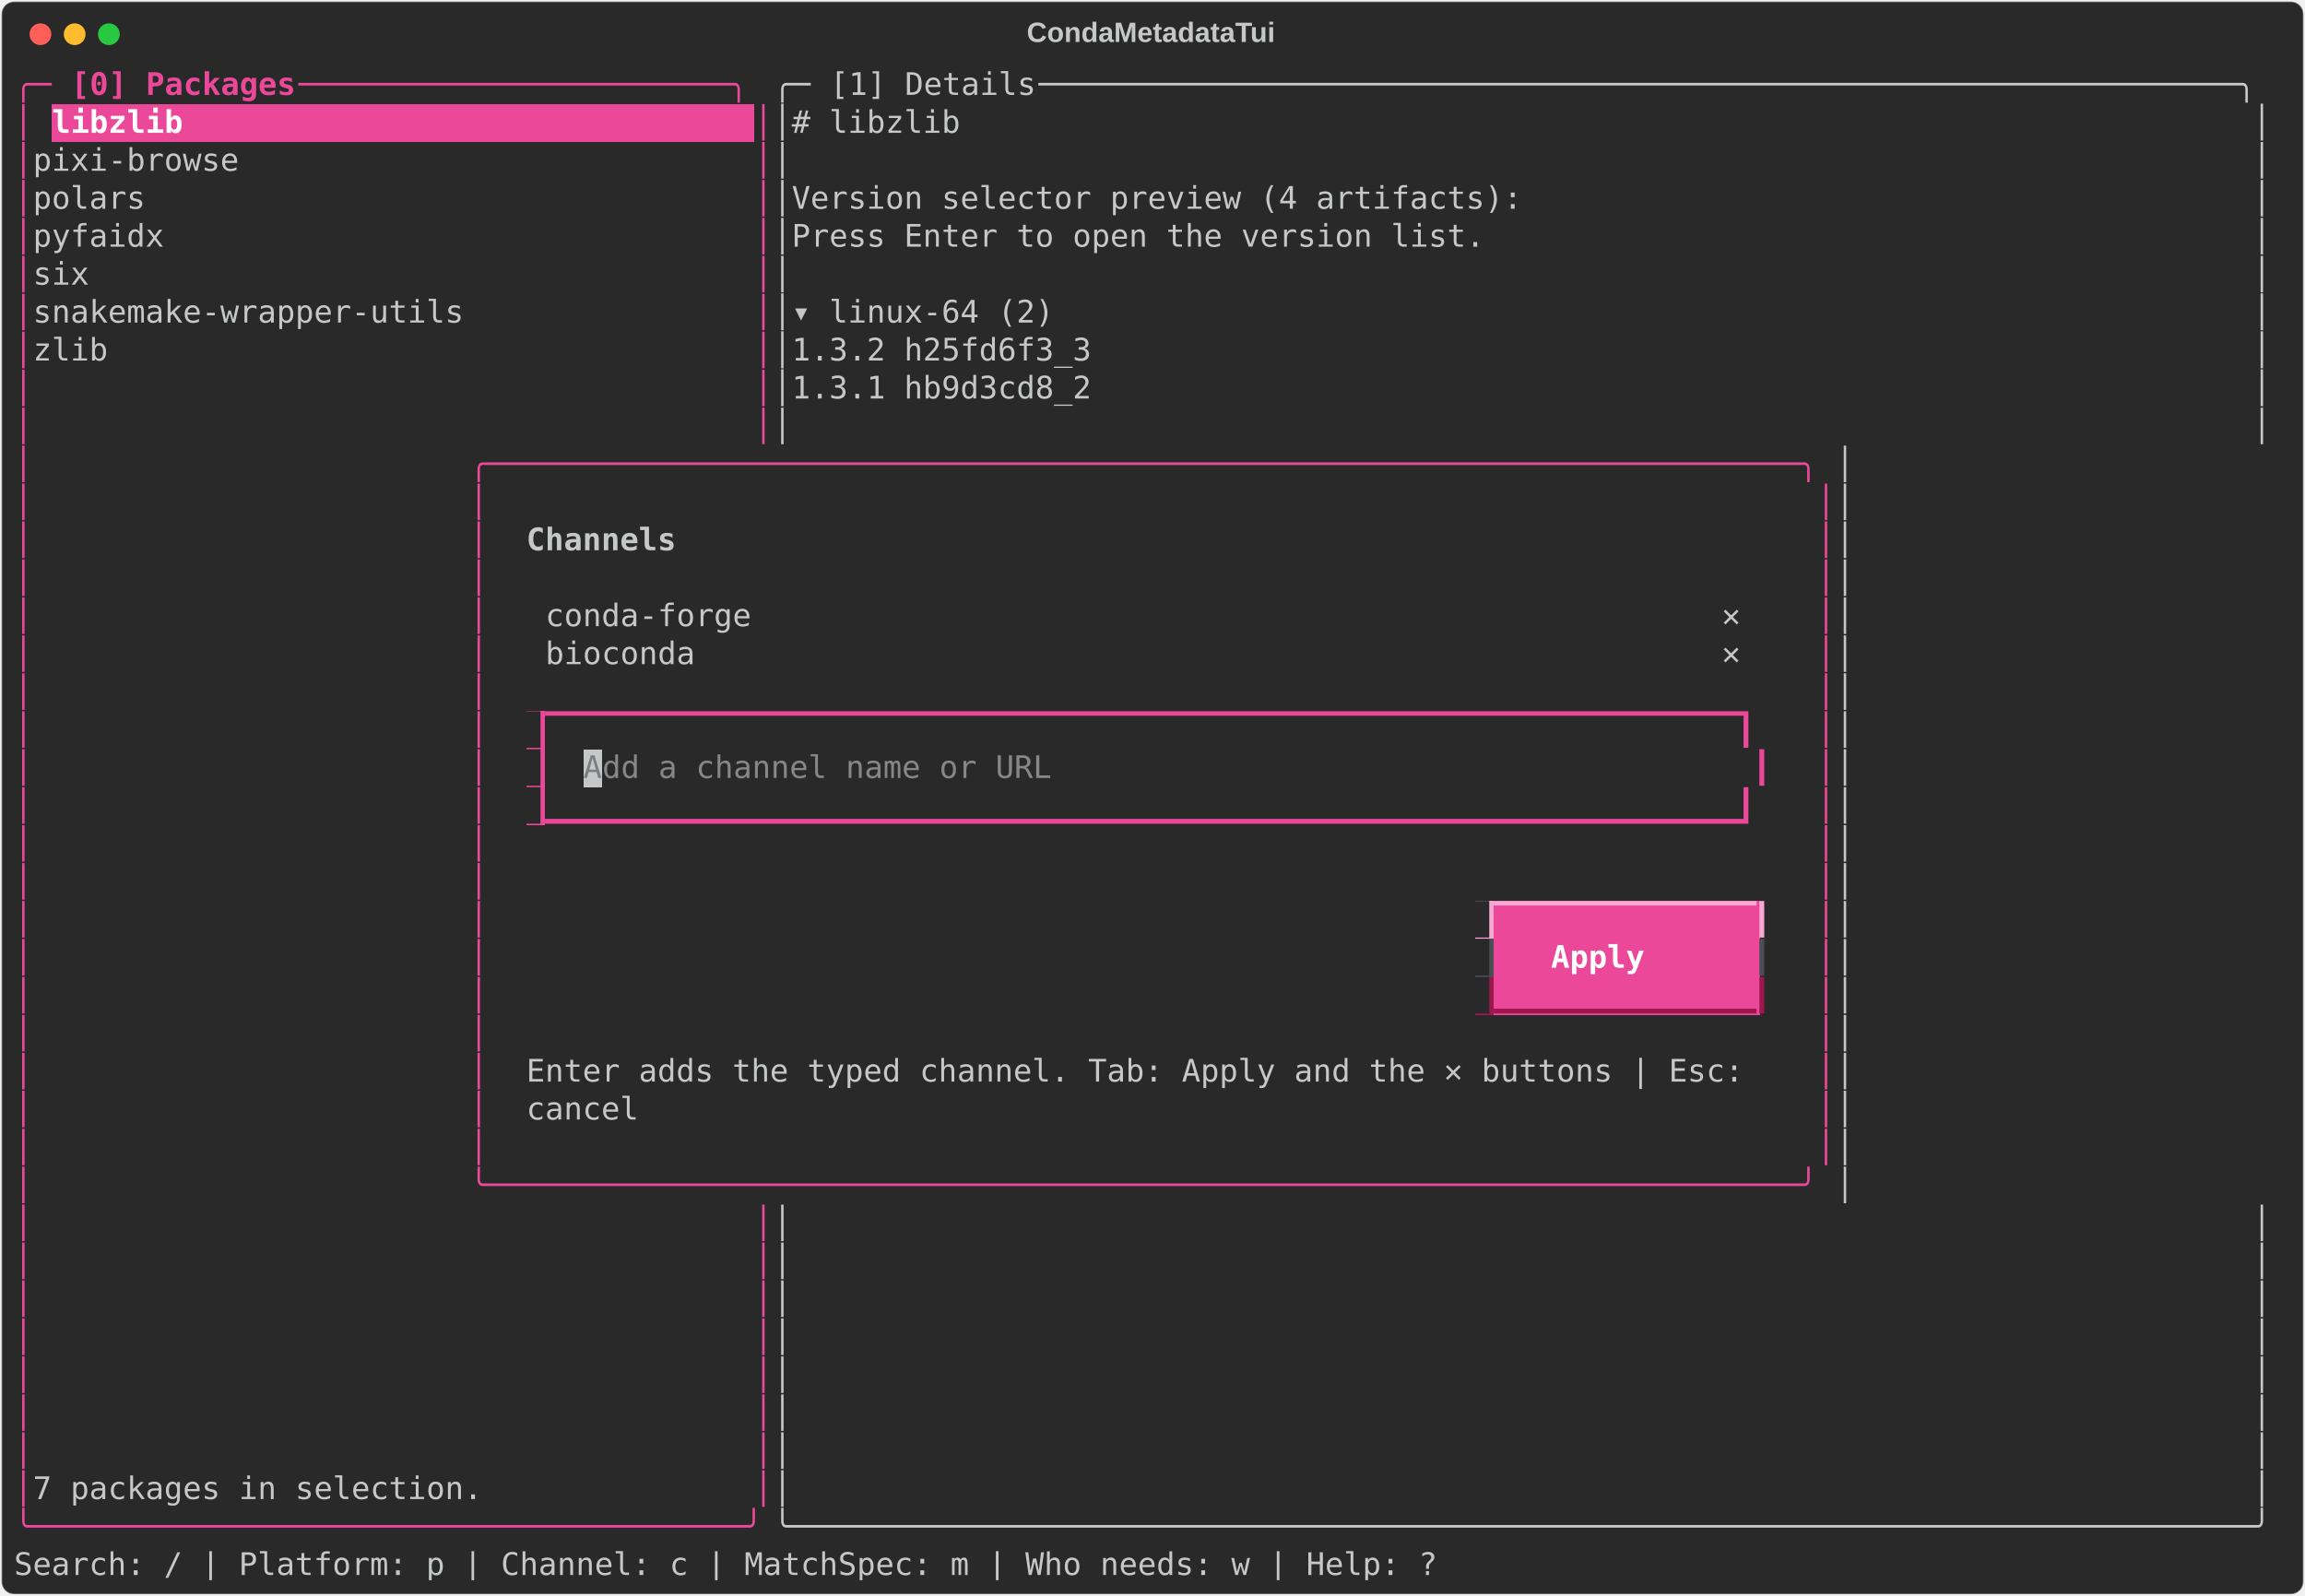
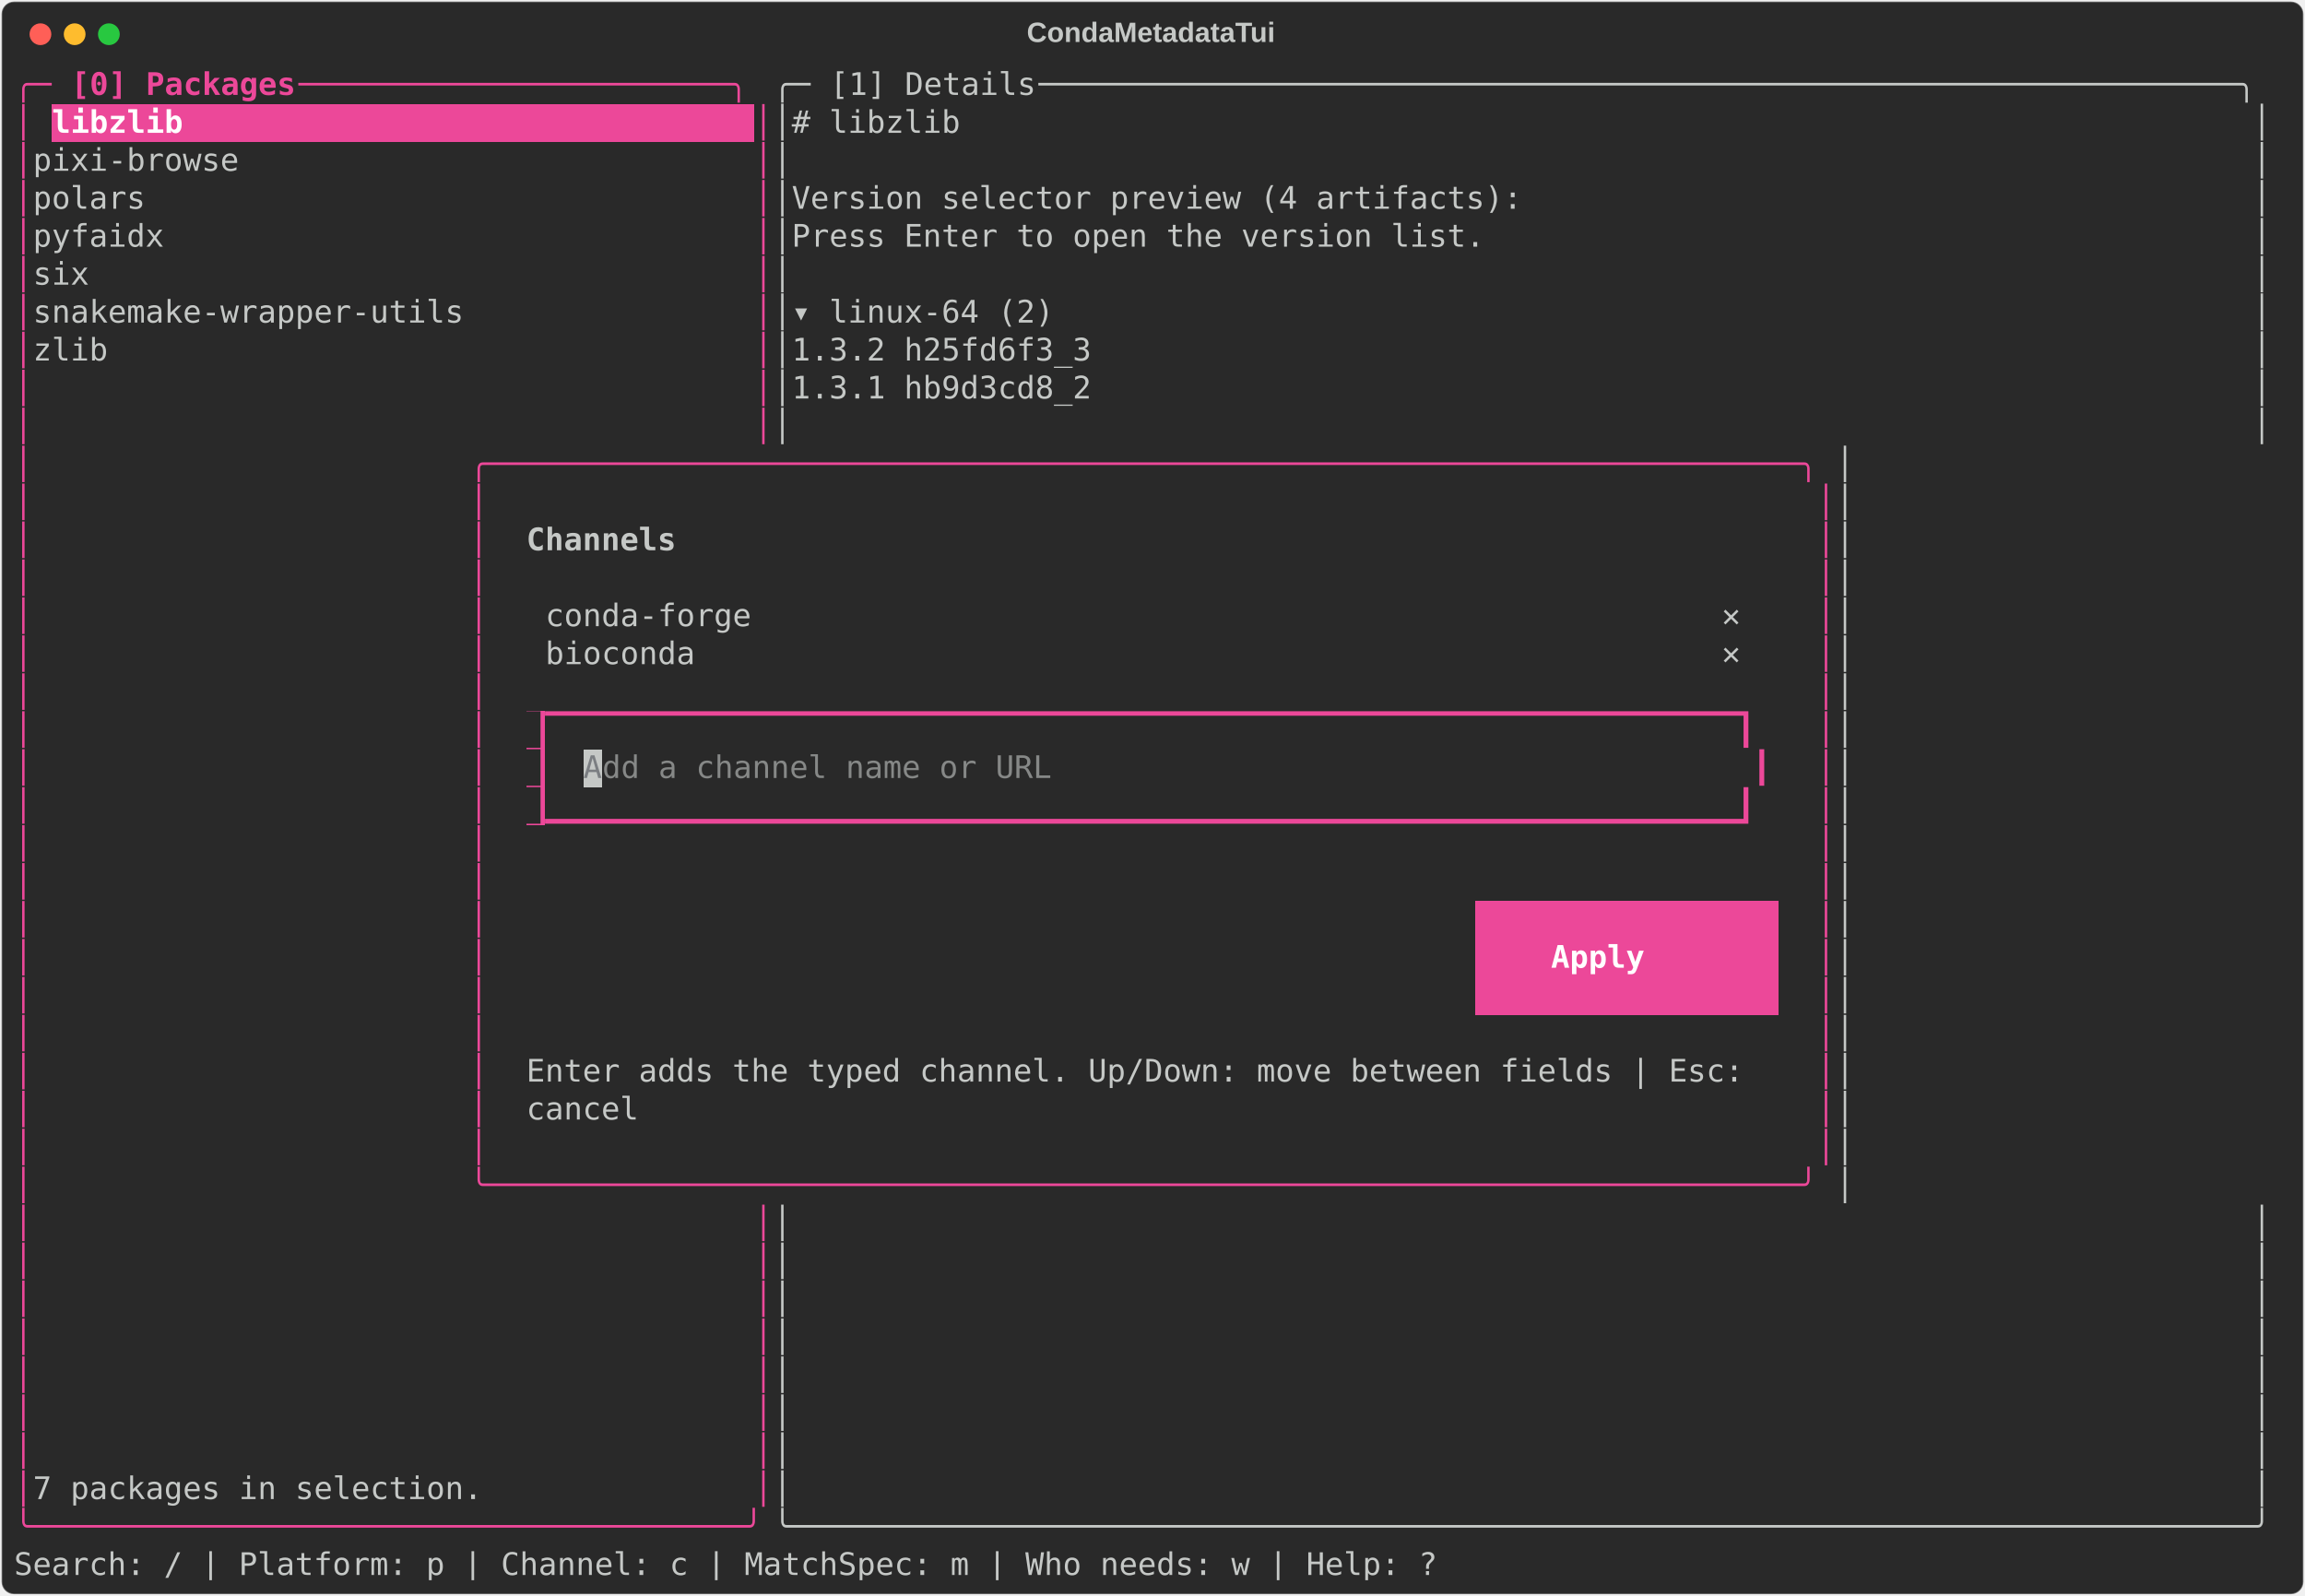
<svg xmlns="http://www.w3.org/2000/svg" class="rich-terminal" viewBox="0 0 1482 1026.0">
  <style>

    @font-face {
        font-family: "Fira Code";
        src: local("FiraCode-Regular"),
                url("https://cdnjs.cloudflare.com/ajax/libs/firacode/6.2.0/woff2/FiraCode-Regular.woff2") format("woff2"),
                url("https://cdnjs.cloudflare.com/ajax/libs/firacode/6.2.0/woff/FiraCode-Regular.woff") format("woff");
        font-style: normal;
        font-weight: 400;
    }
    @font-face {
        font-family: "Fira Code";
        src: local("FiraCode-Bold"),
                url("https://cdnjs.cloudflare.com/ajax/libs/firacode/6.2.0/woff2/FiraCode-Bold.woff2") format("woff2"),
                url("https://cdnjs.cloudflare.com/ajax/libs/firacode/6.2.0/woff/FiraCode-Bold.woff") format("woff");
        font-style: bold;
        font-weight: 700;
    }

    .terminal-matrix {
        font-family: Fira Code, monospace;
        font-size: 20px;
        line-height: 24.4px;
        font-variant-east-asian: full-width;
    }

    .terminal-title {
        font-size: 18px;
        font-weight: bold;
        font-family: arial;
    }

    .terminal-r1 { fill: #ec4899 }
.terminal-r2 { fill: #ec4899;font-weight: bold }
.terminal-r3 { fill: #c5c8c6 }
.terminal-r4 { fill: #ffffff;font-weight: bold }
.terminal-r5 { fill: #c5c8c6;font-weight: bold }
.terminal-r6 { fill: #292929 }
.terminal-r7 { fill: #7b7e82 }
.terminal-r8 { fill: #868887 }
.terminal-r9 { fill: #cc555a }
- .terminal-r10 { fill: #f9a8d4 }
- .terminal-r11 { fill: #4b4e55 }
- .terminal-r12 { fill: #9d174d }
    </style>
  <defs>
    <clipPath id="terminal-clip-terminal">
      <rect x="0" y="0" width="1463.0" height="975.0" />
    </clipPath>
    <clipPath id="terminal-line-0">
      <rect x="0" y="1.5" width="1464" height="24.65" />
    </clipPath>
    <clipPath id="terminal-line-1">
      <rect x="0" y="25.9" width="1464" height="24.65" />
    </clipPath>
    <clipPath id="terminal-line-2">
      <rect x="0" y="50.3" width="1464" height="24.65" />
    </clipPath>
    <clipPath id="terminal-line-3">
      <rect x="0" y="74.7" width="1464" height="24.65" />
    </clipPath>
    <clipPath id="terminal-line-4">
      <rect x="0" y="99.1" width="1464" height="24.65" />
    </clipPath>
    <clipPath id="terminal-line-5">
      <rect x="0" y="123.5" width="1464" height="24.65" />
    </clipPath>
    <clipPath id="terminal-line-6">
      <rect x="0" y="147.9" width="1464" height="24.65" />
    </clipPath>
    <clipPath id="terminal-line-7">
      <rect x="0" y="172.3" width="1464" height="24.65" />
    </clipPath>
    <clipPath id="terminal-line-8">
      <rect x="0" y="196.7" width="1464" height="24.65" />
    </clipPath>
    <clipPath id="terminal-line-9">
      <rect x="0" y="221.1" width="1464" height="24.65" />
    </clipPath>
    <clipPath id="terminal-line-10">
      <rect x="0" y="245.5" width="1464" height="24.65" />
    </clipPath>
    <clipPath id="terminal-line-11">
      <rect x="0" y="269.9" width="1464" height="24.65" />
    </clipPath>
    <clipPath id="terminal-line-12">
      <rect x="0" y="294.3" width="1464" height="24.65" />
    </clipPath>
    <clipPath id="terminal-line-13">
      <rect x="0" y="318.7" width="1464" height="24.65" />
    </clipPath>
    <clipPath id="terminal-line-14">
      <rect x="0" y="343.1" width="1464" height="24.65" />
    </clipPath>
    <clipPath id="terminal-line-15">
      <rect x="0" y="367.5" width="1464" height="24.65" />
    </clipPath>
    <clipPath id="terminal-line-16">
      <rect x="0" y="391.9" width="1464" height="24.65" />
    </clipPath>
    <clipPath id="terminal-line-17">
      <rect x="0" y="416.3" width="1464" height="24.65" />
    </clipPath>
    <clipPath id="terminal-line-18">
      <rect x="0" y="440.7" width="1464" height="24.65" />
    </clipPath>
    <clipPath id="terminal-line-19">
      <rect x="0" y="465.1" width="1464" height="24.65" />
    </clipPath>
    <clipPath id="terminal-line-20">
      <rect x="0" y="489.5" width="1464" height="24.65" />
    </clipPath>
    <clipPath id="terminal-line-21">
      <rect x="0" y="513.9" width="1464" height="24.65" />
    </clipPath>
    <clipPath id="terminal-line-22">
      <rect x="0" y="538.3" width="1464" height="24.65" />
    </clipPath>
    <clipPath id="terminal-line-23">
      <rect x="0" y="562.7" width="1464" height="24.65" />
    </clipPath>
    <clipPath id="terminal-line-24">
      <rect x="0" y="587.1" width="1464" height="24.65" />
    </clipPath>
    <clipPath id="terminal-line-25">
      <rect x="0" y="611.5" width="1464" height="24.65" />
    </clipPath>
    <clipPath id="terminal-line-26">
      <rect x="0" y="635.9" width="1464" height="24.65" />
    </clipPath>
    <clipPath id="terminal-line-27">
      <rect x="0" y="660.3" width="1464" height="24.65" />
    </clipPath>
    <clipPath id="terminal-line-28">
      <rect x="0" y="684.7" width="1464" height="24.65" />
    </clipPath>
    <clipPath id="terminal-line-29">
      <rect x="0" y="709.1" width="1464" height="24.65" />
    </clipPath>
    <clipPath id="terminal-line-30">
      <rect x="0" y="733.5" width="1464" height="24.65" />
    </clipPath>
    <clipPath id="terminal-line-31">
      <rect x="0" y="757.9" width="1464" height="24.65" />
    </clipPath>
    <clipPath id="terminal-line-32">
      <rect x="0" y="782.3" width="1464" height="24.65" />
    </clipPath>
    <clipPath id="terminal-line-33">
      <rect x="0" y="806.7" width="1464" height="24.65" />
    </clipPath>
    <clipPath id="terminal-line-34">
      <rect x="0" y="831.1" width="1464" height="24.65" />
    </clipPath>
    <clipPath id="terminal-line-35">
      <rect x="0" y="855.5" width="1464" height="24.65" />
    </clipPath>
    <clipPath id="terminal-line-36">
      <rect x="0" y="879.9" width="1464" height="24.65" />
    </clipPath>
    <clipPath id="terminal-line-37">
      <rect x="0" y="904.3" width="1464" height="24.65" />
    </clipPath>
    <clipPath id="terminal-line-38">
      <rect x="0" y="928.7" width="1464" height="24.65" />
    </clipPath>
  </defs>
  <rect fill="#292929" stroke="rgba(255,255,255,0.35)" stroke-width="1" x="1" y="1" width="1480" height="1024" rx="8" />
  <text class="terminal-title" fill="#c5c8c6" text-anchor="middle" x="740" y="27">CondaMetadataTui</text>
  <g transform="translate(26,22)">
    <circle cx="0" cy="0" r="7" fill="#ff5f57" />
    <circle cx="22" cy="0" r="7" fill="#febc2e" />
    <circle cx="44" cy="0" r="7" fill="#28c840" />
  </g>
  <g transform="translate(9, 41)" clip-path="url(#terminal-clip-terminal)">
    <rect fill="#ec4899" x="24.4" y="25.9" width="451.4" height="24.65" shape-rendering="crispEdges" />
    <rect fill="#ec4899" x="329.4" y="416.3" width="12.2" height="24.65" shape-rendering="crispEdges" />
    <rect fill="#ec4899" x="329.4" y="440.7" width="12.2" height="24.65" shape-rendering="crispEdges" />
    <rect fill="#c5c8c6" x="366" y="440.7" width="12.2" height="24.65" shape-rendering="crispEdges" />
    <rect fill="#ec4899" x="329.4" y="465.1" width="12.2" height="24.65" shape-rendering="crispEdges" />
-     <rect fill="#f9a8d4" x="939.4" y="538.3" width="12.2" height="24.65" shape-rendering="crispEdges" />
-     <rect fill="#ec4899" x="951.6" y="538.3" width="170.8" height="24.65" shape-rendering="crispEdges" />
-     <rect fill="#4b4e55" x="939.4" y="562.7" width="12.2" height="24.65" shape-rendering="crispEdges" />
-     <rect fill="#ec4899" x="951.6" y="562.7" width="36.6" height="24.65" shape-rendering="crispEdges" />
+     <rect fill="#ec4899" x="939.4" y="538.3" width="24.4" height="24.65" shape-rendering="crispEdges" />
+     <rect fill="#ec4899" x="963.8" y="538.3" width="146.4" height="24.65" shape-rendering="crispEdges" />
+     <rect fill="#ec4899" x="1110.2" y="538.3" width="24.4" height="24.65" shape-rendering="crispEdges" />
+     <rect fill="#ec4899" x="939.4" y="562.7" width="48.8" height="24.65" shape-rendering="crispEdges" />
    <rect fill="#ec4899" x="988.2" y="562.7" width="85.4" height="24.65" shape-rendering="crispEdges" />
-     <rect fill="#ec4899" x="1073.6" y="562.7" width="48.8" height="24.65" shape-rendering="crispEdges" />
-     <rect fill="#9d174d" x="939.4" y="587.1" width="12.2" height="24.65" shape-rendering="crispEdges" />
-     <rect fill="#ec4899" x="951.6" y="587.1" width="170.8" height="24.65" shape-rendering="crispEdges" />
+     <rect fill="#ec4899" x="1073.6" y="562.7" width="61" height="24.65" shape-rendering="crispEdges" />
+     <rect fill="#ec4899" x="939.4" y="587.1" width="24.4" height="24.65" shape-rendering="crispEdges" />
+     <rect fill="#ec4899" x="963.8" y="587.1" width="146.4" height="24.65" shape-rendering="crispEdges" />
+     <rect fill="#ec4899" x="1110.2" y="587.1" width="24.4" height="24.65" shape-rendering="crispEdges" />
    <g class="terminal-matrix">
      <text class="terminal-r1" x="0" y="20" textLength="36.6" clip-path="url(#terminal-line-0)">╭─ </text>
      <text class="terminal-r2" x="36.6" y="20" textLength="146.4" clip-path="url(#terminal-line-0)">[0] Packages</text>
      <text class="terminal-r1" x="183" y="20" textLength="305" clip-path="url(#terminal-line-0)"> ───────────────────────╮</text>
      <text class="terminal-r3" x="488" y="20" textLength="36.6" clip-path="url(#terminal-line-0)">╭─ </text>
      <text class="terminal-r3" x="524.6" y="20" textLength="134.2" clip-path="url(#terminal-line-0)">[1] Details</text>
      <text class="terminal-r3" x="658.8" y="20" textLength="805.2" clip-path="url(#terminal-line-0)"> ────────────────────────────────────────────────────────────────╮</text>
      <text class="terminal-r3" x="1464" y="20" textLength="12.2" clip-path="url(#terminal-line-0)">
</text>
      <text class="terminal-r1" x="0" y="44.4" textLength="12.2" clip-path="url(#terminal-line-1)">│</text>
      <text class="terminal-r4" x="24.4" y="44.4" textLength="451.4" clip-path="url(#terminal-line-1)">libzlib                              </text>
      <text class="terminal-r1" x="475.8" y="44.4" textLength="12.2" clip-path="url(#terminal-line-1)">│</text>
      <text class="terminal-r3" x="488" y="44.4" textLength="976" clip-path="url(#terminal-line-1)">│# libzlib                                                                     │</text>
      <text class="terminal-r3" x="1464" y="44.4" textLength="12.2" clip-path="url(#terminal-line-1)">
</text>
      <text class="terminal-r1" x="0" y="68.8" textLength="12.2" clip-path="url(#terminal-line-2)">│</text>
      <text class="terminal-r3" x="12.2" y="68.8" textLength="463.6" clip-path="url(#terminal-line-2)"> pixi-browse                          </text>
      <text class="terminal-r1" x="475.8" y="68.8" textLength="12.2" clip-path="url(#terminal-line-2)">│</text>
      <text class="terminal-r3" x="488" y="68.8" textLength="976" clip-path="url(#terminal-line-2)">│                                                                              │</text>
      <text class="terminal-r3" x="1464" y="68.8" textLength="12.2" clip-path="url(#terminal-line-2)">
</text>
      <text class="terminal-r1" x="0" y="93.2" textLength="12.2" clip-path="url(#terminal-line-3)">│</text>
      <text class="terminal-r3" x="12.2" y="93.2" textLength="463.6" clip-path="url(#terminal-line-3)"> polars                               </text>
      <text class="terminal-r1" x="475.8" y="93.2" textLength="12.2" clip-path="url(#terminal-line-3)">│</text>
      <text class="terminal-r3" x="488" y="93.2" textLength="976" clip-path="url(#terminal-line-3)">│Version selector preview (4 artifacts):                                       │</text>
      <text class="terminal-r3" x="1464" y="93.2" textLength="12.2" clip-path="url(#terminal-line-3)">
</text>
      <text class="terminal-r1" x="0" y="117.6" textLength="12.2" clip-path="url(#terminal-line-4)">│</text>
      <text class="terminal-r3" x="12.2" y="117.6" textLength="463.6" clip-path="url(#terminal-line-4)"> pyfaidx                              </text>
      <text class="terminal-r1" x="475.8" y="117.6" textLength="12.2" clip-path="url(#terminal-line-4)">│</text>
      <text class="terminal-r3" x="488" y="117.6" textLength="976" clip-path="url(#terminal-line-4)">│Press Enter to open the version list.                                         │</text>
      <text class="terminal-r3" x="1464" y="117.6" textLength="12.2" clip-path="url(#terminal-line-4)">
</text>
      <text class="terminal-r1" x="0" y="142" textLength="12.2" clip-path="url(#terminal-line-5)">│</text>
      <text class="terminal-r3" x="12.2" y="142" textLength="463.6" clip-path="url(#terminal-line-5)"> six                                  </text>
      <text class="terminal-r1" x="475.8" y="142" textLength="12.2" clip-path="url(#terminal-line-5)">│</text>
      <text class="terminal-r3" x="488" y="142" textLength="976" clip-path="url(#terminal-line-5)">│                                                                              │</text>
      <text class="terminal-r3" x="1464" y="142" textLength="12.2" clip-path="url(#terminal-line-5)">
</text>
      <text class="terminal-r1" x="0" y="166.4" textLength="12.2" clip-path="url(#terminal-line-6)">│</text>
      <text class="terminal-r3" x="12.2" y="166.4" textLength="463.6" clip-path="url(#terminal-line-6)"> snakemake-wrapper-utils              </text>
      <text class="terminal-r1" x="475.8" y="166.4" textLength="12.2" clip-path="url(#terminal-line-6)">│</text>
      <text class="terminal-r3" x="488" y="166.4" textLength="976" clip-path="url(#terminal-line-6)">│▾ linux-64 (2)                                                                │</text>
      <text class="terminal-r3" x="1464" y="166.4" textLength="12.2" clip-path="url(#terminal-line-6)">
</text>
      <text class="terminal-r1" x="0" y="190.8" textLength="12.2" clip-path="url(#terminal-line-7)">│</text>
      <text class="terminal-r3" x="12.2" y="190.8" textLength="463.6" clip-path="url(#terminal-line-7)"> zlib                                 </text>
      <text class="terminal-r1" x="475.8" y="190.8" textLength="12.2" clip-path="url(#terminal-line-7)">│</text>
      <text class="terminal-r3" x="488" y="190.8" textLength="976" clip-path="url(#terminal-line-7)">│1.3.2 h25fd6f3_3                                                              │</text>
      <text class="terminal-r3" x="1464" y="190.8" textLength="12.2" clip-path="url(#terminal-line-7)">
</text>
      <text class="terminal-r1" x="0" y="215.2" textLength="12.2" clip-path="url(#terminal-line-8)">│</text>
      <text class="terminal-r1" x="475.8" y="215.2" textLength="12.2" clip-path="url(#terminal-line-8)">│</text>
      <text class="terminal-r3" x="488" y="215.2" textLength="976" clip-path="url(#terminal-line-8)">│1.3.1 hb9d3cd8_2                                                              │</text>
      <text class="terminal-r3" x="1464" y="215.2" textLength="12.2" clip-path="url(#terminal-line-8)">
</text>
      <text class="terminal-r1" x="0" y="239.6" textLength="12.2" clip-path="url(#terminal-line-9)">│</text>
      <text class="terminal-r1" x="475.8" y="239.6" textLength="12.2" clip-path="url(#terminal-line-9)">│</text>
      <text class="terminal-r3" x="488" y="239.6" textLength="976" clip-path="url(#terminal-line-9)">│                                                                              │</text>
      <text class="terminal-r3" x="1464" y="239.6" textLength="12.2" clip-path="url(#terminal-line-9)">
</text>
      <text class="terminal-r1" x="0" y="264" textLength="12.2" clip-path="url(#terminal-line-10)">│</text>
      <text class="terminal-r1" x="292.8" y="264" textLength="878.4" clip-path="url(#terminal-line-10)">╭──────────────────────────────────────────────────────────────────────╮</text>
      <text class="terminal-r3" x="1171.2" y="264" textLength="292.8" clip-path="url(#terminal-line-10)">                       │</text>
      <text class="terminal-r3" x="1464" y="264" textLength="12.2" clip-path="url(#terminal-line-10)">
</text>
      <text class="terminal-r1" x="0" y="288.4" textLength="12.2" clip-path="url(#terminal-line-11)">│</text>
      <text class="terminal-r1" x="292.8" y="288.4" textLength="12.2" clip-path="url(#terminal-line-11)">│</text>
      <text class="terminal-r1" x="1159" y="288.4" textLength="12.2" clip-path="url(#terminal-line-11)">│</text>
      <text class="terminal-r3" x="1171.2" y="288.4" textLength="292.8" clip-path="url(#terminal-line-11)">                       │</text>
      <text class="terminal-r3" x="1464" y="288.4" textLength="12.2" clip-path="url(#terminal-line-11)">
</text>
      <text class="terminal-r1" x="0" y="312.8" textLength="12.2" clip-path="url(#terminal-line-12)">│</text>
      <text class="terminal-r1" x="292.8" y="312.8" textLength="12.2" clip-path="url(#terminal-line-12)">│</text>
      <text class="terminal-r5" x="329.4" y="312.8" textLength="97.6" clip-path="url(#terminal-line-12)">Channels</text>
      <text class="terminal-r1" x="1159" y="312.8" textLength="12.2" clip-path="url(#terminal-line-12)">│</text>
      <text class="terminal-r3" x="1171.2" y="312.8" textLength="292.8" clip-path="url(#terminal-line-12)">                       │</text>
      <text class="terminal-r3" x="1464" y="312.8" textLength="12.2" clip-path="url(#terminal-line-12)">
</text>
      <text class="terminal-r1" x="0" y="337.2" textLength="12.2" clip-path="url(#terminal-line-13)">│</text>
      <text class="terminal-r1" x="292.8" y="337.2" textLength="12.2" clip-path="url(#terminal-line-13)">│</text>
      <text class="terminal-r1" x="1159" y="337.2" textLength="12.2" clip-path="url(#terminal-line-13)">│</text>
      <text class="terminal-r3" x="1171.2" y="337.2" textLength="292.8" clip-path="url(#terminal-line-13)">                       │</text>
      <text class="terminal-r3" x="1464" y="337.2" textLength="12.2" clip-path="url(#terminal-line-13)">
</text>
      <text class="terminal-r1" x="0" y="361.6" textLength="12.2" clip-path="url(#terminal-line-14)">│</text>
      <text class="terminal-r1" x="292.8" y="361.6" textLength="12.2" clip-path="url(#terminal-line-14)">│</text>
      <text class="terminal-r3" x="341.6" y="361.6" textLength="134.2" clip-path="url(#terminal-line-14)">conda-forge</text>
      <text class="terminal-r5" x="1098" y="361.6" textLength="36.6" clip-path="url(#terminal-line-14)"> ✕ </text>
      <text class="terminal-r1" x="1159" y="361.6" textLength="12.2" clip-path="url(#terminal-line-14)">│</text>
      <text class="terminal-r3" x="1171.2" y="361.6" textLength="292.8" clip-path="url(#terminal-line-14)">                       │</text>
      <text class="terminal-r3" x="1464" y="361.6" textLength="12.2" clip-path="url(#terminal-line-14)">
</text>
      <text class="terminal-r1" x="0" y="386" textLength="12.2" clip-path="url(#terminal-line-15)">│</text>
      <text class="terminal-r1" x="292.8" y="386" textLength="12.2" clip-path="url(#terminal-line-15)">│</text>
      <text class="terminal-r3" x="341.6" y="386" textLength="97.6" clip-path="url(#terminal-line-15)">bioconda</text>
      <text class="terminal-r5" x="1098" y="386" textLength="36.6" clip-path="url(#terminal-line-15)"> ✕ </text>
      <text class="terminal-r1" x="1159" y="386" textLength="12.2" clip-path="url(#terminal-line-15)">│</text>
      <text class="terminal-r3" x="1171.2" y="386" textLength="292.8" clip-path="url(#terminal-line-15)">                       │</text>
      <text class="terminal-r3" x="1464" y="386" textLength="12.2" clip-path="url(#terminal-line-15)">
</text>
      <text class="terminal-r1" x="0" y="410.4" textLength="12.2" clip-path="url(#terminal-line-16)">│</text>
      <text class="terminal-r1" x="292.8" y="410.4" textLength="12.2" clip-path="url(#terminal-line-16)">│</text>
      <text class="terminal-r1" x="1159" y="410.4" textLength="12.2" clip-path="url(#terminal-line-16)">│</text>
      <text class="terminal-r3" x="1171.2" y="410.4" textLength="292.8" clip-path="url(#terminal-line-16)">                       │</text>
      <text class="terminal-r3" x="1464" y="410.4" textLength="12.2" clip-path="url(#terminal-line-16)">
</text>
      <text class="terminal-r1" x="0" y="434.8" textLength="12.2" clip-path="url(#terminal-line-17)">│</text>
      <text class="terminal-r1" x="292.8" y="434.8" textLength="12.2" clip-path="url(#terminal-line-17)">│</text>
      <text class="terminal-r6" x="329.4" y="434.8" textLength="12.2" clip-path="url(#terminal-line-17)">▊</text>
      <text class="terminal-r1" x="341.6" y="434.8" textLength="793" clip-path="url(#terminal-line-17)">▔▔▔▔▔▔▔▔▔▔▔▔▔▔▔▔▔▔▔▔▔▔▔▔▔▔▔▔▔▔▔▔▔▔▔▔▔▔▔▔▔▔▔▔▔▔▔▔▔▔▔▔▔▔▔▔▔▔▔▔▔▔▔▔▎</text>
      <text class="terminal-r1" x="1159" y="434.8" textLength="12.2" clip-path="url(#terminal-line-17)">│</text>
      <text class="terminal-r3" x="1171.2" y="434.8" textLength="292.8" clip-path="url(#terminal-line-17)">                       │</text>
      <text class="terminal-r3" x="1464" y="434.8" textLength="12.2" clip-path="url(#terminal-line-17)">
</text>
      <text class="terminal-r1" x="0" y="459.2" textLength="12.2" clip-path="url(#terminal-line-18)">│</text>
      <text class="terminal-r1" x="292.8" y="459.2" textLength="12.2" clip-path="url(#terminal-line-18)">│</text>
      <text class="terminal-r6" x="329.4" y="459.2" textLength="12.2" clip-path="url(#terminal-line-18)">▊</text>
      <text class="terminal-r7" x="366" y="459.2" textLength="12.2" clip-path="url(#terminal-line-18)">A</text>
      <text class="terminal-r8" x="378.2" y="459.2" textLength="292.8" clip-path="url(#terminal-line-18)">dd a channel name or URL</text>
      <text class="terminal-r1" x="1122.4" y="459.2" textLength="12.2" clip-path="url(#terminal-line-18)">▎</text>
      <text class="terminal-r1" x="1159" y="459.2" textLength="12.2" clip-path="url(#terminal-line-18)">│</text>
      <text class="terminal-r3" x="1171.2" y="459.2" textLength="292.8" clip-path="url(#terminal-line-18)">                       │</text>
      <text class="terminal-r3" x="1464" y="459.2" textLength="12.2" clip-path="url(#terminal-line-18)">
</text>
      <text class="terminal-r1" x="0" y="483.6" textLength="12.2" clip-path="url(#terminal-line-19)">│</text>
      <text class="terminal-r1" x="292.8" y="483.6" textLength="12.2" clip-path="url(#terminal-line-19)">│</text>
      <text class="terminal-r6" x="329.4" y="483.6" textLength="12.2" clip-path="url(#terminal-line-19)">▊</text>
      <text class="terminal-r1" x="341.6" y="483.6" textLength="793" clip-path="url(#terminal-line-19)">▁▁▁▁▁▁▁▁▁▁▁▁▁▁▁▁▁▁▁▁▁▁▁▁▁▁▁▁▁▁▁▁▁▁▁▁▁▁▁▁▁▁▁▁▁▁▁▁▁▁▁▁▁▁▁▁▁▁▁▁▁▁▁▁▎</text>
      <text class="terminal-r1" x="1159" y="483.6" textLength="12.2" clip-path="url(#terminal-line-19)">│</text>
      <text class="terminal-r3" x="1171.2" y="483.6" textLength="292.8" clip-path="url(#terminal-line-19)">                       │</text>
      <text class="terminal-r3" x="1464" y="483.6" textLength="12.2" clip-path="url(#terminal-line-19)">
</text>
      <text class="terminal-r1" x="0" y="508" textLength="12.2" clip-path="url(#terminal-line-20)">│</text>
      <text class="terminal-r1" x="292.8" y="508" textLength="12.2" clip-path="url(#terminal-line-20)">│</text>
      <text class="terminal-r1" x="1159" y="508" textLength="12.2" clip-path="url(#terminal-line-20)">│</text>
      <text class="terminal-r3" x="1171.2" y="508" textLength="292.8" clip-path="url(#terminal-line-20)">                       │</text>
      <text class="terminal-r3" x="1464" y="508" textLength="12.2" clip-path="url(#terminal-line-20)">
</text>
      <text class="terminal-r1" x="0" y="532.4" textLength="12.2" clip-path="url(#terminal-line-21)">│</text>
      <text class="terminal-r1" x="292.8" y="532.4" textLength="12.2" clip-path="url(#terminal-line-21)">│</text>
      <text class="terminal-r1" x="1159" y="532.4" textLength="12.2" clip-path="url(#terminal-line-21)">│</text>
      <text class="terminal-r3" x="1171.2" y="532.4" textLength="292.8" clip-path="url(#terminal-line-21)">                       │</text>
      <text class="terminal-r3" x="1464" y="532.4" textLength="12.2" clip-path="url(#terminal-line-21)">
</text>
      <text class="terminal-r1" x="0" y="556.8" textLength="12.2" clip-path="url(#terminal-line-22)">│</text>
      <text class="terminal-r1" x="292.8" y="556.8" textLength="12.2" clip-path="url(#terminal-line-22)">│</text>
-       <text class="terminal-r6" x="939.4" y="556.8" textLength="12.2" clip-path="url(#terminal-line-22)">▊</text>
-       <text class="terminal-r10" x="951.6" y="556.8" textLength="170.8" clip-path="url(#terminal-line-22)">▔▔▔▔▔▔▔▔▔▔▔▔▔▔</text>
-       <text class="terminal-r10" x="1122.4" y="556.8" textLength="12.2" clip-path="url(#terminal-line-22)">▎</text>
      <text class="terminal-r1" x="1159" y="556.8" textLength="12.2" clip-path="url(#terminal-line-22)">│</text>
      <text class="terminal-r3" x="1171.2" y="556.8" textLength="292.8" clip-path="url(#terminal-line-22)">                       │</text>
      <text class="terminal-r3" x="1464" y="556.8" textLength="12.2" clip-path="url(#terminal-line-22)">
</text>
      <text class="terminal-r1" x="0" y="581.2" textLength="12.2" clip-path="url(#terminal-line-23)">│</text>
      <text class="terminal-r1" x="292.8" y="581.2" textLength="12.2" clip-path="url(#terminal-line-23)">│</text>
-       <text class="terminal-r6" x="939.4" y="581.2" textLength="12.2" clip-path="url(#terminal-line-23)">▊</text>
      <text class="terminal-r4" x="988.2" y="581.2" textLength="85.4" clip-path="url(#terminal-line-23)"> Apply </text>
-       <text class="terminal-r11" x="1122.4" y="581.2" textLength="12.2" clip-path="url(#terminal-line-23)">▎</text>
      <text class="terminal-r1" x="1159" y="581.2" textLength="12.2" clip-path="url(#terminal-line-23)">│</text>
      <text class="terminal-r3" x="1171.2" y="581.2" textLength="292.8" clip-path="url(#terminal-line-23)">                       │</text>
      <text class="terminal-r3" x="1464" y="581.2" textLength="12.2" clip-path="url(#terminal-line-23)">
</text>
      <text class="terminal-r1" x="0" y="605.6" textLength="12.2" clip-path="url(#terminal-line-24)">│</text>
      <text class="terminal-r1" x="292.8" y="605.6" textLength="12.2" clip-path="url(#terminal-line-24)">│</text>
-       <text class="terminal-r6" x="939.4" y="605.6" textLength="12.2" clip-path="url(#terminal-line-24)">▊</text>
-       <text class="terminal-r12" x="951.6" y="605.6" textLength="170.8" clip-path="url(#terminal-line-24)">▁▁▁▁▁▁▁▁▁▁▁▁▁▁</text>
-       <text class="terminal-r12" x="1122.4" y="605.6" textLength="12.2" clip-path="url(#terminal-line-24)">▎</text>
      <text class="terminal-r1" x="1159" y="605.6" textLength="12.2" clip-path="url(#terminal-line-24)">│</text>
      <text class="terminal-r3" x="1171.2" y="605.6" textLength="292.8" clip-path="url(#terminal-line-24)">                       │</text>
      <text class="terminal-r3" x="1464" y="605.6" textLength="12.2" clip-path="url(#terminal-line-24)">
</text>
      <text class="terminal-r1" x="0" y="630" textLength="12.2" clip-path="url(#terminal-line-25)">│</text>
      <text class="terminal-r1" x="292.8" y="630" textLength="12.2" clip-path="url(#terminal-line-25)">│</text>
      <text class="terminal-r1" x="1159" y="630" textLength="12.2" clip-path="url(#terminal-line-25)">│</text>
      <text class="terminal-r3" x="1171.2" y="630" textLength="292.8" clip-path="url(#terminal-line-25)">                       │</text>
      <text class="terminal-r3" x="1464" y="630" textLength="12.2" clip-path="url(#terminal-line-25)">
</text>
      <text class="terminal-r1" x="0" y="654.4" textLength="12.2" clip-path="url(#terminal-line-26)">│</text>
      <text class="terminal-r1" x="292.8" y="654.4" textLength="12.2" clip-path="url(#terminal-line-26)">│</text>
-       <text class="terminal-r3" x="329.4" y="654.4" textLength="793" clip-path="url(#terminal-line-26)">Enter adds the typed channel. Tab: Apply and the ✕ buttons | Esc:</text>
+       <text class="terminal-r3" x="329.4" y="654.4" textLength="793" clip-path="url(#terminal-line-26)">Enter adds the typed channel. Up/Down: move between fields | Esc:</text>
      <text class="terminal-r1" x="1159" y="654.4" textLength="12.2" clip-path="url(#terminal-line-26)">│</text>
      <text class="terminal-r3" x="1171.2" y="654.4" textLength="292.8" clip-path="url(#terminal-line-26)">                       │</text>
      <text class="terminal-r3" x="1464" y="654.4" textLength="12.2" clip-path="url(#terminal-line-26)">
</text>
      <text class="terminal-r1" x="0" y="678.8" textLength="12.2" clip-path="url(#terminal-line-27)">│</text>
      <text class="terminal-r1" x="292.8" y="678.8" textLength="12.2" clip-path="url(#terminal-line-27)">│</text>
      <text class="terminal-r3" x="329.4" y="678.8" textLength="73.2" clip-path="url(#terminal-line-27)">cancel</text>
      <text class="terminal-r1" x="1159" y="678.8" textLength="12.2" clip-path="url(#terminal-line-27)">│</text>
      <text class="terminal-r3" x="1171.2" y="678.8" textLength="292.8" clip-path="url(#terminal-line-27)">                       │</text>
      <text class="terminal-r3" x="1464" y="678.8" textLength="12.2" clip-path="url(#terminal-line-27)">
</text>
      <text class="terminal-r1" x="0" y="703.2" textLength="12.2" clip-path="url(#terminal-line-28)">│</text>
      <text class="terminal-r1" x="292.8" y="703.2" textLength="12.2" clip-path="url(#terminal-line-28)">│</text>
      <text class="terminal-r1" x="1159" y="703.2" textLength="12.2" clip-path="url(#terminal-line-28)">│</text>
      <text class="terminal-r3" x="1171.2" y="703.2" textLength="292.8" clip-path="url(#terminal-line-28)">                       │</text>
      <text class="terminal-r3" x="1464" y="703.2" textLength="12.2" clip-path="url(#terminal-line-28)">
</text>
      <text class="terminal-r1" x="0" y="727.6" textLength="12.2" clip-path="url(#terminal-line-29)">│</text>
      <text class="terminal-r1" x="292.8" y="727.6" textLength="878.4" clip-path="url(#terminal-line-29)">╰──────────────────────────────────────────────────────────────────────╯</text>
      <text class="terminal-r3" x="1171.2" y="727.6" textLength="292.8" clip-path="url(#terminal-line-29)">                       │</text>
      <text class="terminal-r3" x="1464" y="727.6" textLength="12.2" clip-path="url(#terminal-line-29)">
</text>
      <text class="terminal-r1" x="0" y="752" textLength="12.2" clip-path="url(#terminal-line-30)">│</text>
      <text class="terminal-r1" x="475.8" y="752" textLength="12.2" clip-path="url(#terminal-line-30)">│</text>
      <text class="terminal-r3" x="488" y="752" textLength="976" clip-path="url(#terminal-line-30)">│                                                                              │</text>
      <text class="terminal-r3" x="1464" y="752" textLength="12.2" clip-path="url(#terminal-line-30)">
</text>
      <text class="terminal-r1" x="0" y="776.4" textLength="12.2" clip-path="url(#terminal-line-31)">│</text>
      <text class="terminal-r1" x="475.8" y="776.4" textLength="12.2" clip-path="url(#terminal-line-31)">│</text>
      <text class="terminal-r3" x="488" y="776.4" textLength="976" clip-path="url(#terminal-line-31)">│                                                                              │</text>
      <text class="terminal-r3" x="1464" y="776.4" textLength="12.2" clip-path="url(#terminal-line-31)">
</text>
      <text class="terminal-r1" x="0" y="800.8" textLength="12.2" clip-path="url(#terminal-line-32)">│</text>
      <text class="terminal-r1" x="475.8" y="800.8" textLength="12.2" clip-path="url(#terminal-line-32)">│</text>
      <text class="terminal-r3" x="488" y="800.8" textLength="976" clip-path="url(#terminal-line-32)">│                                                                              │</text>
      <text class="terminal-r3" x="1464" y="800.8" textLength="12.2" clip-path="url(#terminal-line-32)">
</text>
      <text class="terminal-r1" x="0" y="825.2" textLength="12.2" clip-path="url(#terminal-line-33)">│</text>
      <text class="terminal-r1" x="475.8" y="825.2" textLength="12.2" clip-path="url(#terminal-line-33)">│</text>
      <text class="terminal-r3" x="488" y="825.2" textLength="976" clip-path="url(#terminal-line-33)">│                                                                              │</text>
      <text class="terminal-r3" x="1464" y="825.2" textLength="12.2" clip-path="url(#terminal-line-33)">
</text>
      <text class="terminal-r1" x="0" y="849.6" textLength="12.2" clip-path="url(#terminal-line-34)">│</text>
      <text class="terminal-r1" x="475.8" y="849.6" textLength="12.2" clip-path="url(#terminal-line-34)">│</text>
      <text class="terminal-r3" x="488" y="849.6" textLength="976" clip-path="url(#terminal-line-34)">│                                                                              │</text>
      <text class="terminal-r3" x="1464" y="849.6" textLength="12.2" clip-path="url(#terminal-line-34)">
</text>
      <text class="terminal-r1" x="0" y="874" textLength="12.2" clip-path="url(#terminal-line-35)">│</text>
      <text class="terminal-r1" x="475.8" y="874" textLength="12.2" clip-path="url(#terminal-line-35)">│</text>
      <text class="terminal-r3" x="488" y="874" textLength="976" clip-path="url(#terminal-line-35)">│                                                                              │</text>
      <text class="terminal-r3" x="1464" y="874" textLength="12.2" clip-path="url(#terminal-line-35)">
</text>
      <text class="terminal-r1" x="0" y="898.4" textLength="12.2" clip-path="url(#terminal-line-36)">│</text>
      <text class="terminal-r1" x="475.8" y="898.4" textLength="12.2" clip-path="url(#terminal-line-36)">│</text>
      <text class="terminal-r3" x="488" y="898.4" textLength="976" clip-path="url(#terminal-line-36)">│                                                                              │</text>
      <text class="terminal-r3" x="1464" y="898.4" textLength="12.2" clip-path="url(#terminal-line-36)">
</text>
      <text class="terminal-r1" x="0" y="922.8" textLength="12.2" clip-path="url(#terminal-line-37)">│</text>
      <text class="terminal-r3" x="12.2" y="922.8" textLength="463.6" clip-path="url(#terminal-line-37)">7 packages in selection.              </text>
      <text class="terminal-r1" x="475.8" y="922.8" textLength="12.2" clip-path="url(#terminal-line-37)">│</text>
      <text class="terminal-r3" x="488" y="922.8" textLength="976" clip-path="url(#terminal-line-37)">│                                                                              │</text>
      <text class="terminal-r3" x="1464" y="922.8" textLength="12.2" clip-path="url(#terminal-line-37)">
</text>
      <text class="terminal-r1" x="0" y="947.2" textLength="488" clip-path="url(#terminal-line-38)">╰──────────────────────────────────────╯</text>
      <text class="terminal-r3" x="488" y="947.2" textLength="976" clip-path="url(#terminal-line-38)">╰──────────────────────────────────────────────────────────────────────────────╯</text>
      <text class="terminal-r3" x="1464" y="947.2" textLength="12.2" clip-path="url(#terminal-line-38)">
</text>
      <text class="terminal-r3" x="0" y="971.6" textLength="1464" clip-path="url(#terminal-line-39)">Search: / | Platform: p | Channel: c | MatchSpec: m | Who needs: w | Help: ?                                            </text>
    </g>
  </g>
</svg>
